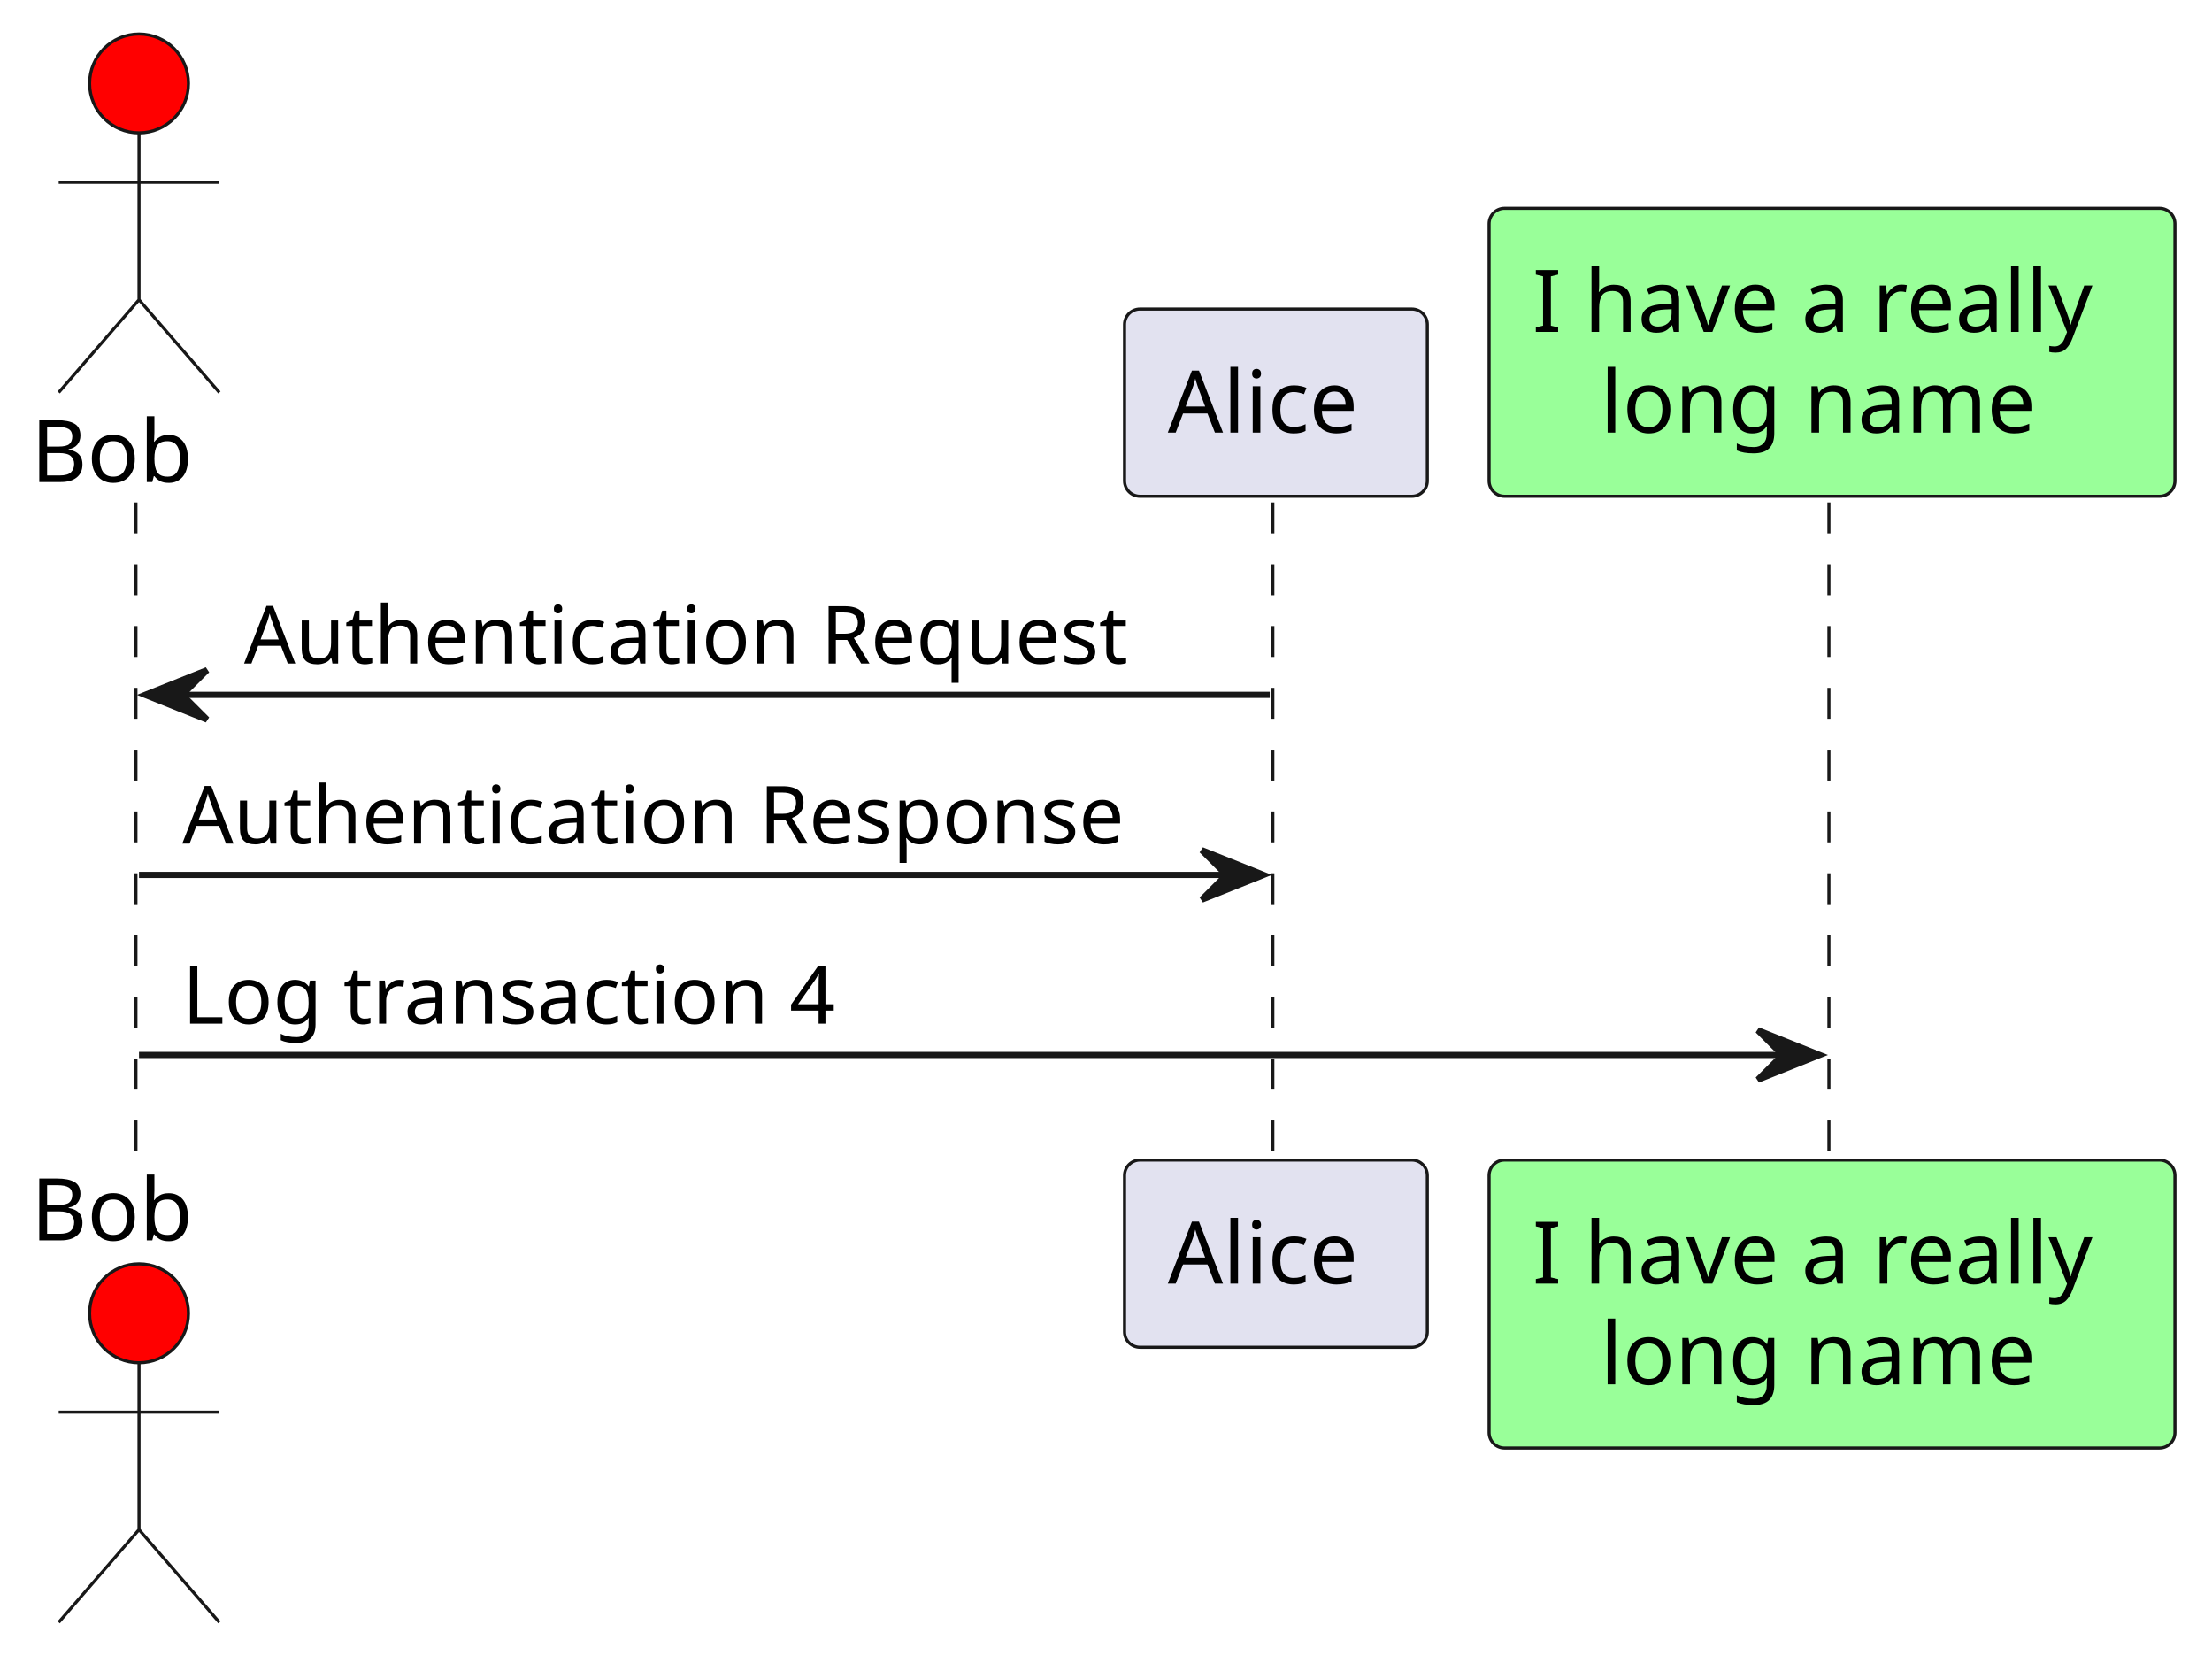
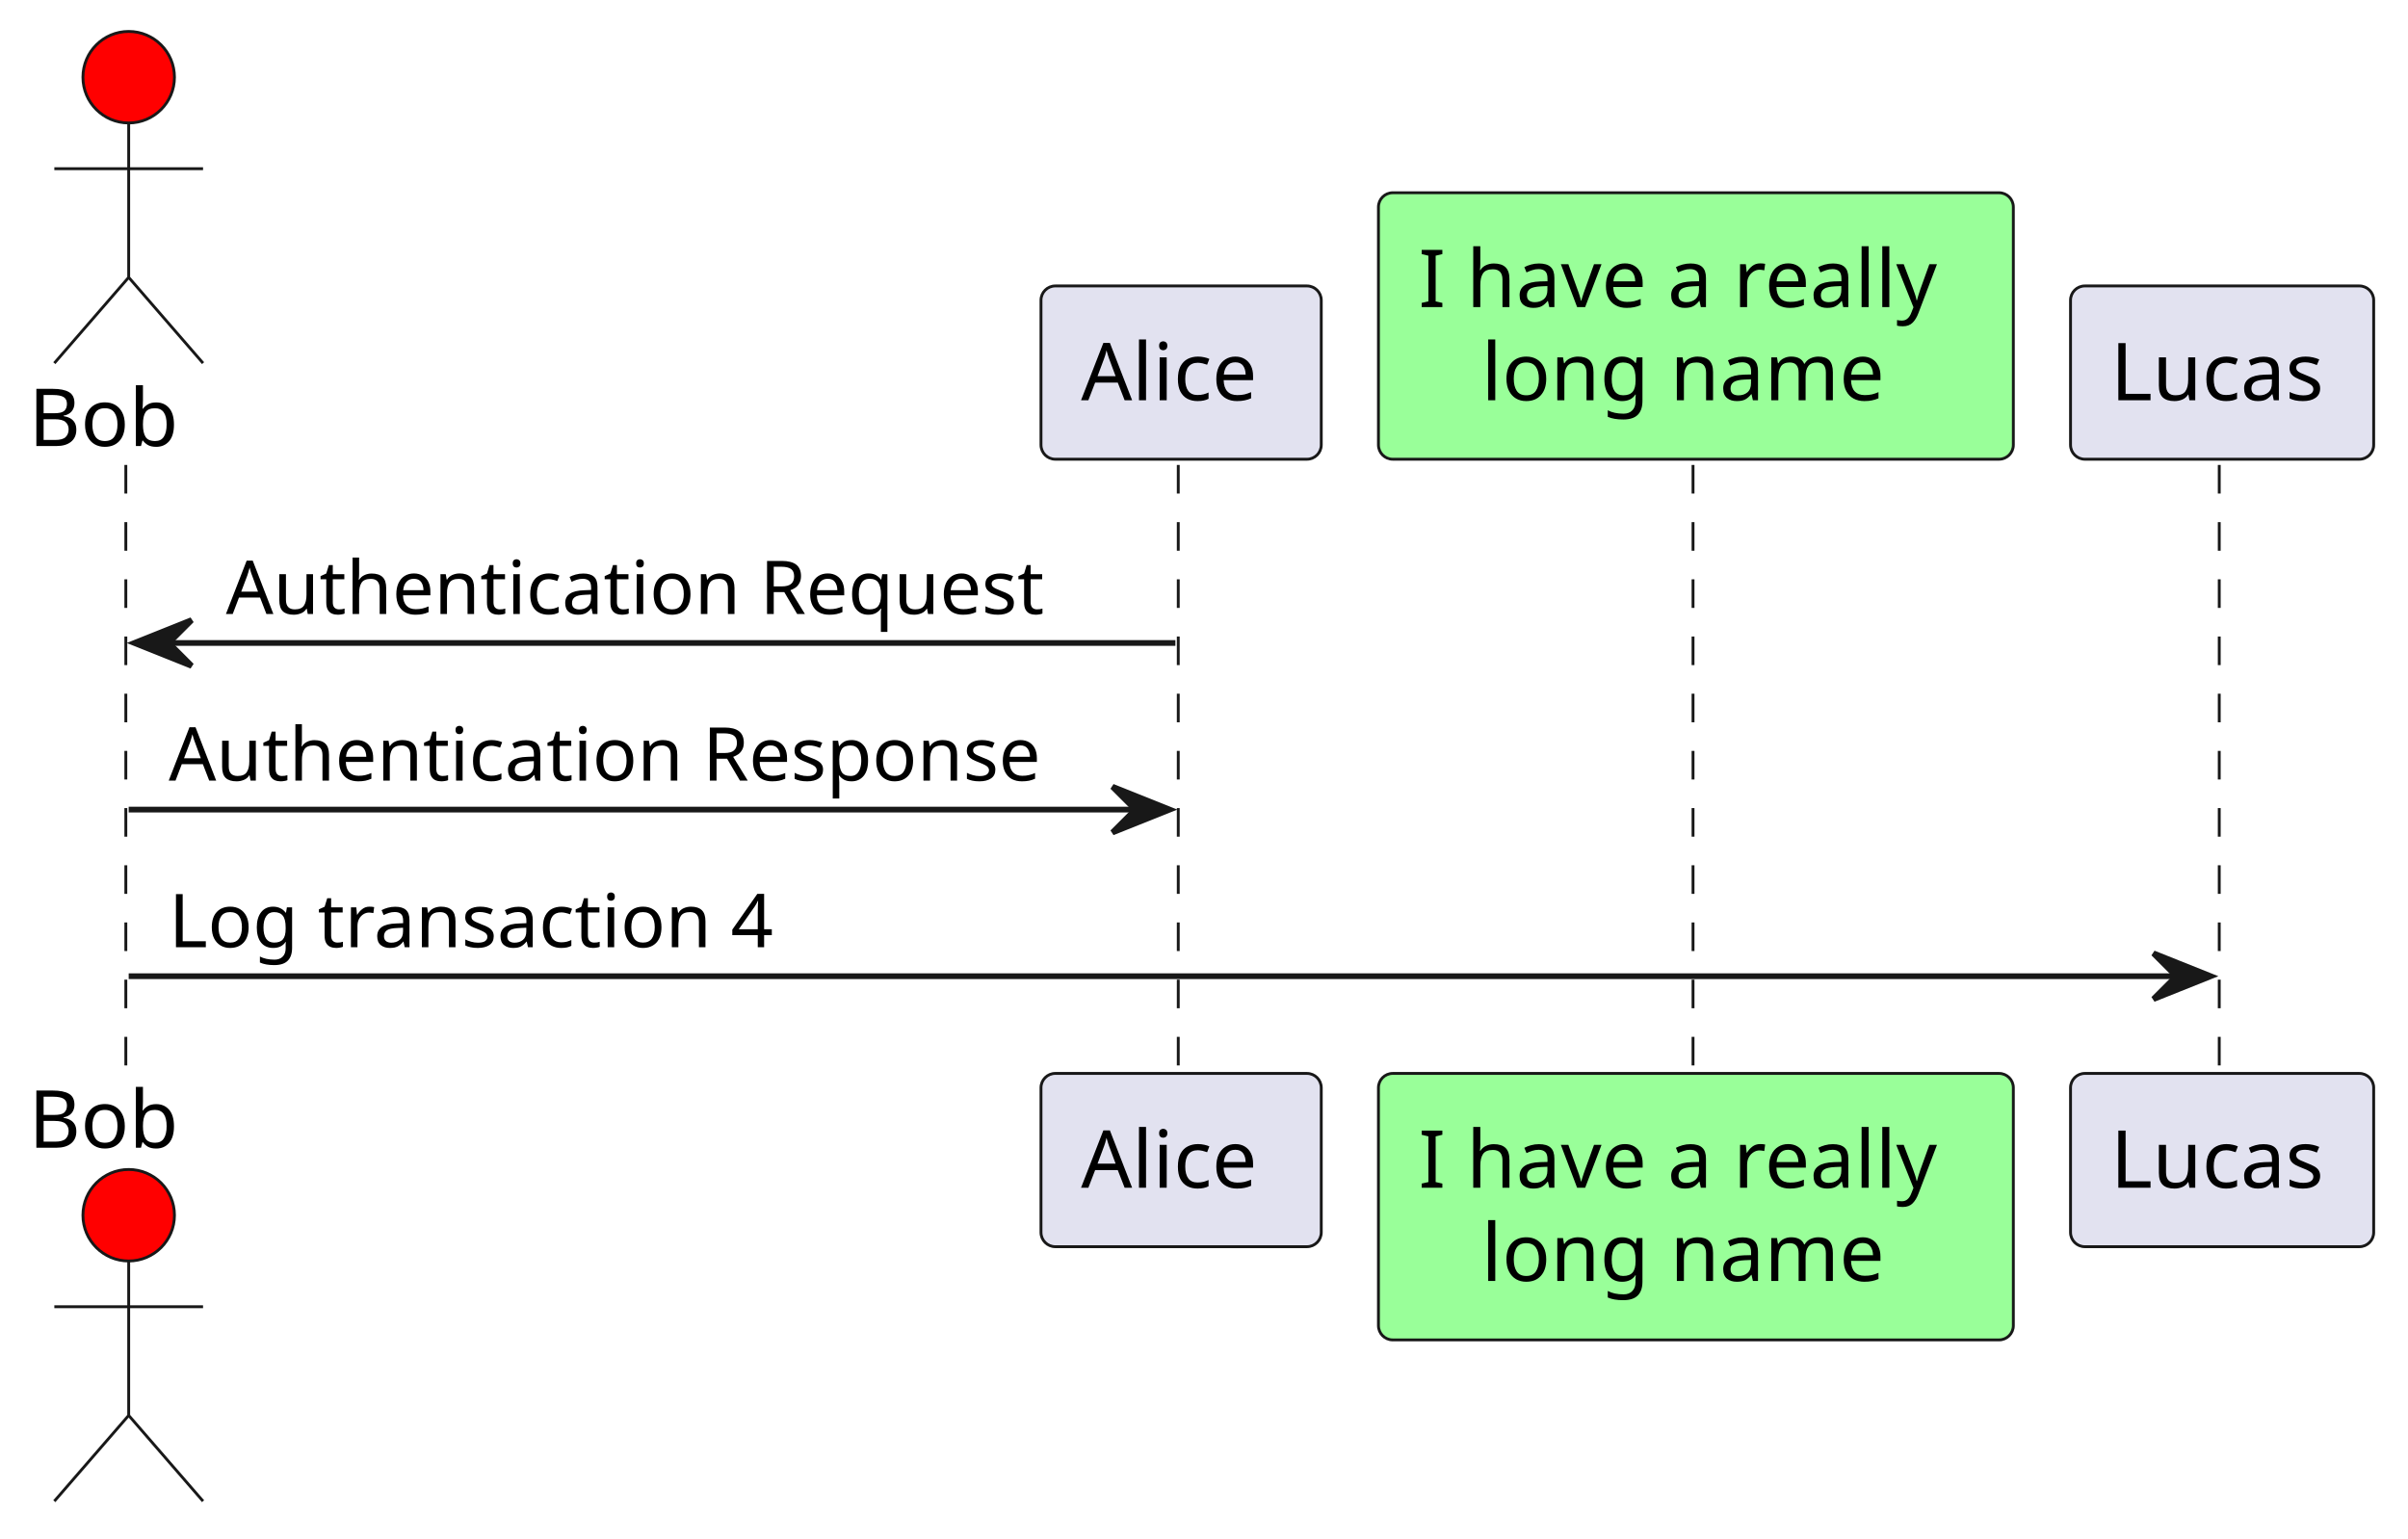
- <svg xmlns="http://www.w3.org/2000/svg" contentStyleType="text/css" height="269px" preserveAspectRatio="none" style="width:358px;height:269px;background:#FFFFFF;" version="1.1" viewBox="0 0 358 269" width="358px" zoomAndPan="magnify">
+ <svg xmlns="http://www.w3.org/2000/svg" contentStyleType="text/css" height="269px" preserveAspectRatio="none" style="width:421px;height:269px;background:#FFFFFF;" version="1.1" viewBox="0 0 421 269" width="421px" zoomAndPan="magnify">
  <defs />
  <g>
    <line style="stroke:#181818;stroke-width:0.5;stroke-dasharray:5.0,5.0;" x1="22" x2="22" y1="81.297" y2="188.695" />
    <line style="stroke:#181818;stroke-width:0.5;stroke-dasharray:5.0,5.0;" x1="206" x2="206" y1="81.297" y2="188.695" />
    <line style="stroke:#181818;stroke-width:0.5;stroke-dasharray:5.0,5.0;" x1="296" x2="296" y1="81.297" y2="188.695" />
+     <line style="stroke:#181818;stroke-width:0.5;stroke-dasharray:5.0,5.0;" x1="388" x2="388" y1="81.297" y2="188.695" />
    <text fill="#000000" font-family="sans-serif" font-size="14" lengthAdjust="spacing" textLength="29" x="5" y="77.995">Bob</text>
    <ellipse cx="22.5" cy="13.5" fill="#FF0000" rx="8" ry="8" style="stroke:#181818;stroke-width:0.5;" />
    <path d="M22.5,21.5 L22.5,48.5 M9.5,29.5 L35.5,29.5 M22.5,48.5 L9.5,63.5 M22.5,48.5 L35.5,63.5 " fill="none" style="stroke:#181818;stroke-width:0.5;" />
    <text fill="#000000" font-family="sans-serif" font-size="14" lengthAdjust="spacing" textLength="29" x="5" y="200.69">Bob</text>
    <ellipse cx="22.5" cy="212.492" fill="#FF0000" rx="8" ry="8" style="stroke:#181818;stroke-width:0.5;" />
    <path d="M22.5,220.492 L22.5,247.492 M9.5,228.492 L35.5,228.492 M22.5,247.492 L9.5,262.492 M22.5,247.492 L35.5,262.492 " fill="none" style="stroke:#181818;stroke-width:0.5;" />
    <rect fill="#E2E2F0" height="30.297" rx="2.5" ry="2.5" style="stroke:#181818;stroke-width:0.5;" width="49" x="182" y="50" />
    <text fill="#000000" font-family="sans-serif" font-size="14" lengthAdjust="spacing" textLength="35" x="189" y="69.995">Alice</text>
    <rect fill="#E2E2F0" height="30.297" rx="2.5" ry="2.5" style="stroke:#181818;stroke-width:0.5;" width="49" x="182" y="187.695" />
    <text fill="#000000" font-family="sans-serif" font-size="14" lengthAdjust="spacing" textLength="35" x="189" y="207.69">Alice</text>
    <rect fill="#99FF99" height="46.594" rx="2.5" ry="2.5" style="stroke:#181818;stroke-width:0.5;" width="111" x="241" y="33.703" />
    <text fill="#000000" font-family="sans-serif" font-size="14" lengthAdjust="spacing" textLength="97" x="248" y="53.698">I have a really</text>
    <text fill="#000000" font-family="sans-serif" font-size="14" lengthAdjust="spacing" textLength="75" x="259" y="69.995">long name</text>
    <rect fill="#99FF99" height="46.594" rx="2.5" ry="2.5" style="stroke:#181818;stroke-width:0.5;" width="111" x="241" y="187.695" />
    <text fill="#000000" font-family="sans-serif" font-size="14" lengthAdjust="spacing" textLength="97" x="248" y="207.69">I have a really</text>
    <text fill="#000000" font-family="sans-serif" font-size="14" lengthAdjust="spacing" textLength="75" x="259" y="223.987">long name</text>
+     <rect fill="#E2E2F0" height="30.297" rx="2.5" ry="2.5" style="stroke:#181818;stroke-width:0.5;" width="53" x="362" y="50" />
+     <text fill="#000000" font-family="sans-serif" font-size="14" lengthAdjust="spacing" textLength="39" x="369" y="69.995">Lucas</text>
+     <rect fill="#E2E2F0" height="30.297" rx="2.5" ry="2.5" style="stroke:#181818;stroke-width:0.5;" width="53" x="362" y="187.695" />
+     <text fill="#000000" font-family="sans-serif" font-size="14" lengthAdjust="spacing" textLength="39" x="369" y="207.69">Lucas</text>
    <polygon fill="#181818" points="33.5,108.43,23.5,112.43,33.5,116.43,29.5,112.43" style="stroke:#181818;stroke-width:1.0;" />
    <line style="stroke:#181818;stroke-width:1.0;" x1="27.5" x2="205.5" y1="112.43" y2="112.43" />
    <text fill="#000000" font-family="sans-serif" font-size="13" lengthAdjust="spacing" textLength="150" x="39.5" y="107.364">Authentication Request</text>
    <polygon fill="#181818" points="194.5,137.562,204.5,141.562,194.5,145.562,198.5,141.562" style="stroke:#181818;stroke-width:1.0;" />
    <line style="stroke:#181818;stroke-width:1.0;" x1="22.5" x2="200.5" y1="141.562" y2="141.562" />
    <text fill="#000000" font-family="sans-serif" font-size="13" lengthAdjust="spacing" textLength="160" x="29.5" y="136.497">Authentication Response</text>
-     <polygon fill="#181818" points="284.5,166.695,294.5,170.695,284.5,174.695,288.5,170.695" style="stroke:#181818;stroke-width:1.0;" />
-     <line style="stroke:#181818;stroke-width:1.0;" x1="22.5" x2="290.5" y1="170.695" y2="170.695" />
+     <polygon fill="#181818" points="376.5,166.695,386.5,170.695,376.5,174.695,380.5,170.695" style="stroke:#181818;stroke-width:1.0;" />
+     <line style="stroke:#181818;stroke-width:1.0;" x1="22.5" x2="382.5" y1="170.695" y2="170.695" />
    <text fill="#000000" font-family="sans-serif" font-size="13" lengthAdjust="spacing" textLength="111" x="29.5" y="165.629">Log transaction 4</text>
  </g>
</svg>
